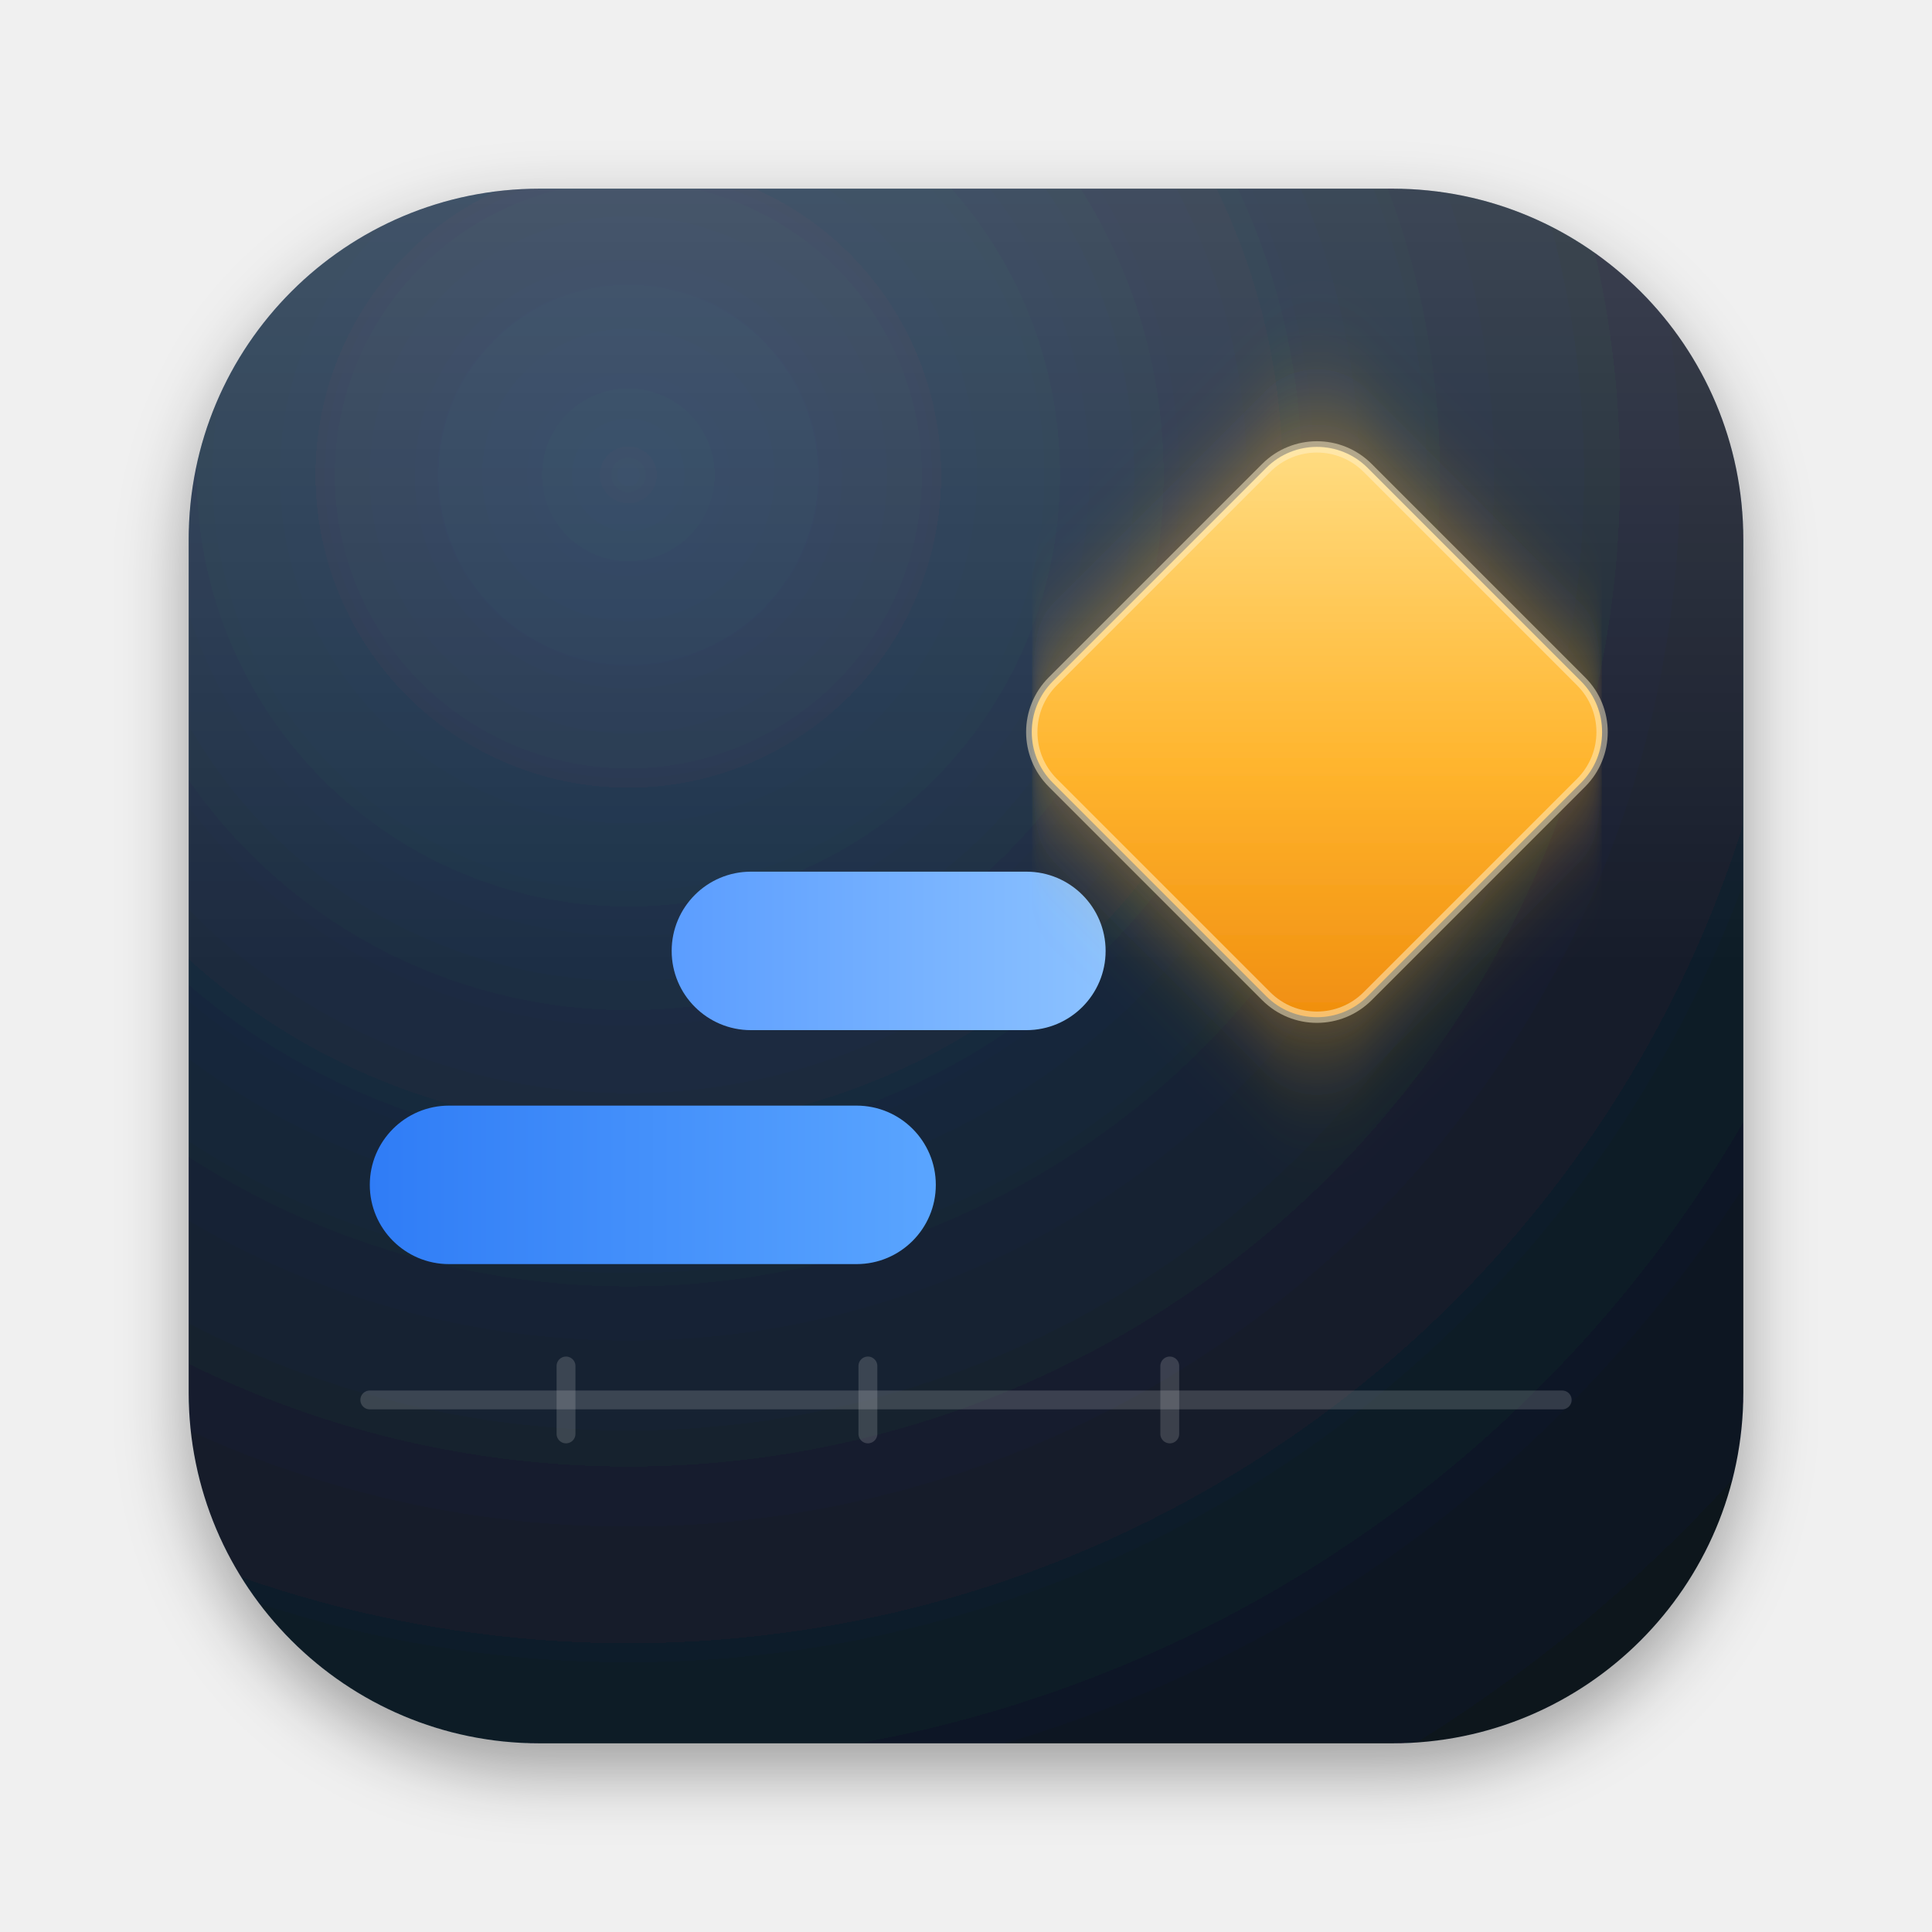
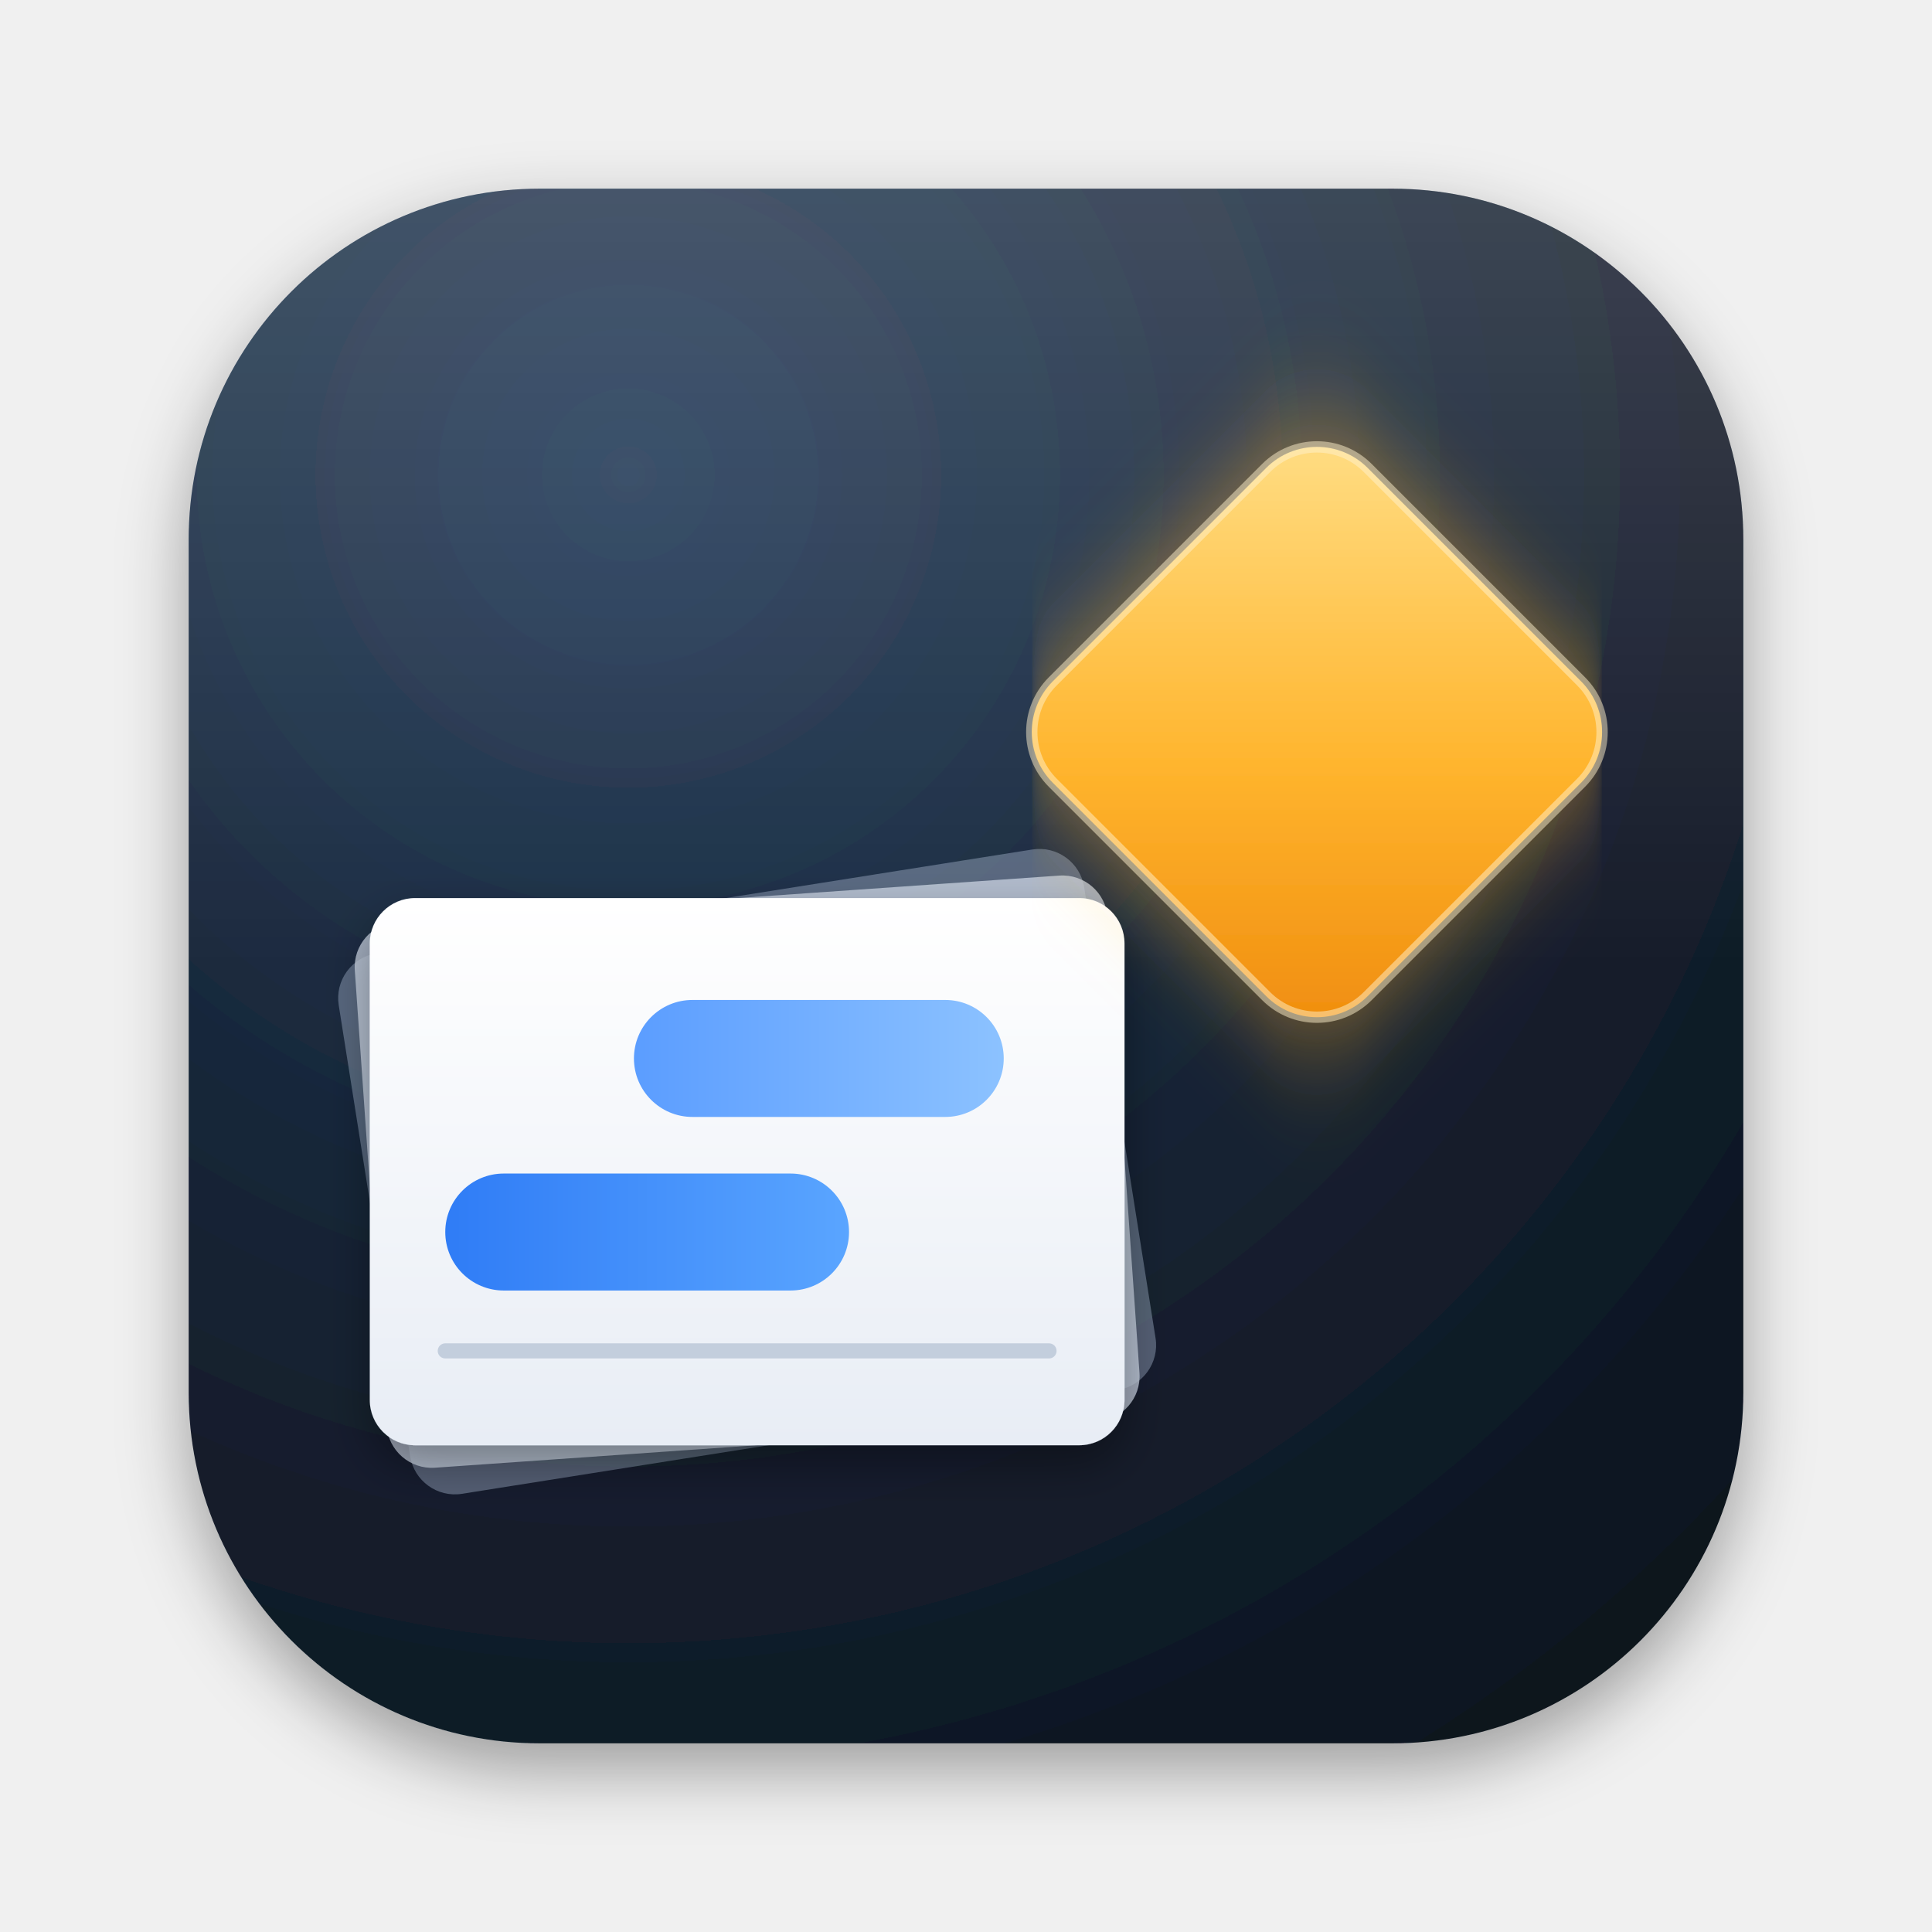
<svg xmlns="http://www.w3.org/2000/svg" viewBox="0 0 1024 1024" width="1024" height="1024">
  <defs>
    <radialGradient id="bg" cx="0.28" cy="0.18" r="1.05">
      <stop offset="0" stop-color="#253c5a" />
      <stop offset="0.6" stop-color="#14202f" />
      <stop offset="1" stop-color="#0c131c" />
    </radialGradient>
    <linearGradient id="rim" x1="0" y1="0" x2="0" y2="1">
      <stop offset="0" stop-color="#ffffff" stop-opacity="0.16" />
      <stop offset="0.5" stop-color="#ffffff" stop-opacity="0" />
    </linearGradient>
    <linearGradient id="gold" x1="0" y1="0" x2="1" y2="1">
      <stop offset="0" stop-color="#ffe08a" />
      <stop offset="0.55" stop-color="#ffb52e" />
      <stop offset="1" stop-color="#ef8a0c" />
    </linearGradient>
    <linearGradient id="blue" x1="0" y1="0" x2="1" y2="0">
      <stop offset="0" stop-color="#2f7cf6" />
      <stop offset="1" stop-color="#5aa5ff" />
    </linearGradient>
    <linearGradient id="blue2" x1="0" y1="0" x2="1" y2="0">
      <stop offset="0" stop-color="#5b9dff" />
      <stop offset="1" stop-color="#8cc2ff" />
    </linearGradient>
    <filter id="drop" x="-10%" y="-10%" width="120%" height="130%">
      <feDropShadow dx="0" dy="14" stdDeviation="18" flood-color="#000" flood-opacity="0.35" />
    </filter>
    <filter id="glow" x="-50%" y="-50%" width="200%" height="200%">
      <feGaussianBlur in="SourceAlpha" stdDeviation="26" result="blur" />
      <feFlood flood-color="#ffb52e" flood-opacity="0.55" />
      <feComposite in2="blur" operator="in" result="halo" />
      <feMerge>
        <feMergeNode in="halo" />
        <feMergeNode in="SourceGraphic" />
      </feMerge>
    </filter>
    <clipPath id="sq">
      <rect x="100" y="100" width="824" height="824" rx="186" />
    </clipPath>
+     <linearGradient id="paper" x1="0" y1="0" x2="0" y2="1">
+       <stop offset="0" stop-color="#ffffff" />
+       <stop offset="1" stop-color="#e8edf5" />
+     </linearGradient>
+     <filter id="sheet" x="-10%" y="-10%" width="120%" height="130%">
+       <feDropShadow dx="0" dy="10" stdDeviation="12" flood-color="#000" flood-opacity="0.35" />
+     </filter>
  </defs>
  <g filter="url(#drop)">
    <rect x="100" y="100" width="824" height="824" rx="186" fill="url(#bg)" />
  </g>
  <g clip-path="url(#sq)">
    <rect x="100" y="100" width="824" height="824" rx="186" fill="url(#rim)" />
-     <line x1="196" y1="742" x2="828" y2="742" stroke="#ffffff" stroke-opacity="0.16" stroke-width="10" stroke-linecap="round" />
-     <g stroke="#ffffff" stroke-opacity="0.16" stroke-width="10" stroke-linecap="round">
-       <line x1="300" y1="724" x2="300" y2="760" />
-       <line x1="460" y1="724" x2="460" y2="760" />
-       <line x1="620" y1="724" x2="620" y2="760" />
-     </g>
  </g>
-   <rect x="196" y="586" width="300" height="84" rx="42" fill="url(#blue)" />
-   <rect x="356" y="462" width="230" height="84" rx="42" fill="url(#blue2)" />
+   <rect x="196" y="476" width="400" height="290" rx="24" fill="#9fb0c8" opacity="0.45" transform="rotate(-9 396 621)" />
+   <rect x="196" y="476" width="400" height="290" rx="24" fill="#cdd7e6" opacity="0.75" transform="rotate(-4 396 621)" />
+   <rect x="196" y="476" width="400" height="290" rx="24" fill="url(#paper)" filter="url(#sheet)" />
+   <line x1="236" y1="716" x2="556" y2="716" stroke="#c3cedd" stroke-width="8" stroke-linecap="round" />
+   <rect x="236" y="622" width="214" height="62" rx="31" fill="url(#blue)" />
+   <rect x="336" y="530" width="196" height="62" rx="31" fill="url(#blue2)" />
  <rect x="580" y="270" width="236" height="236" rx="38" transform="rotate(45 698 388)" fill="url(#gold)" filter="url(#glow)" />
  <rect x="580" y="270" width="236" height="236" rx="38" transform="rotate(45 698 388)" fill="none" stroke="#fff3cf" stroke-opacity="0.5" stroke-width="6" />
</svg>
